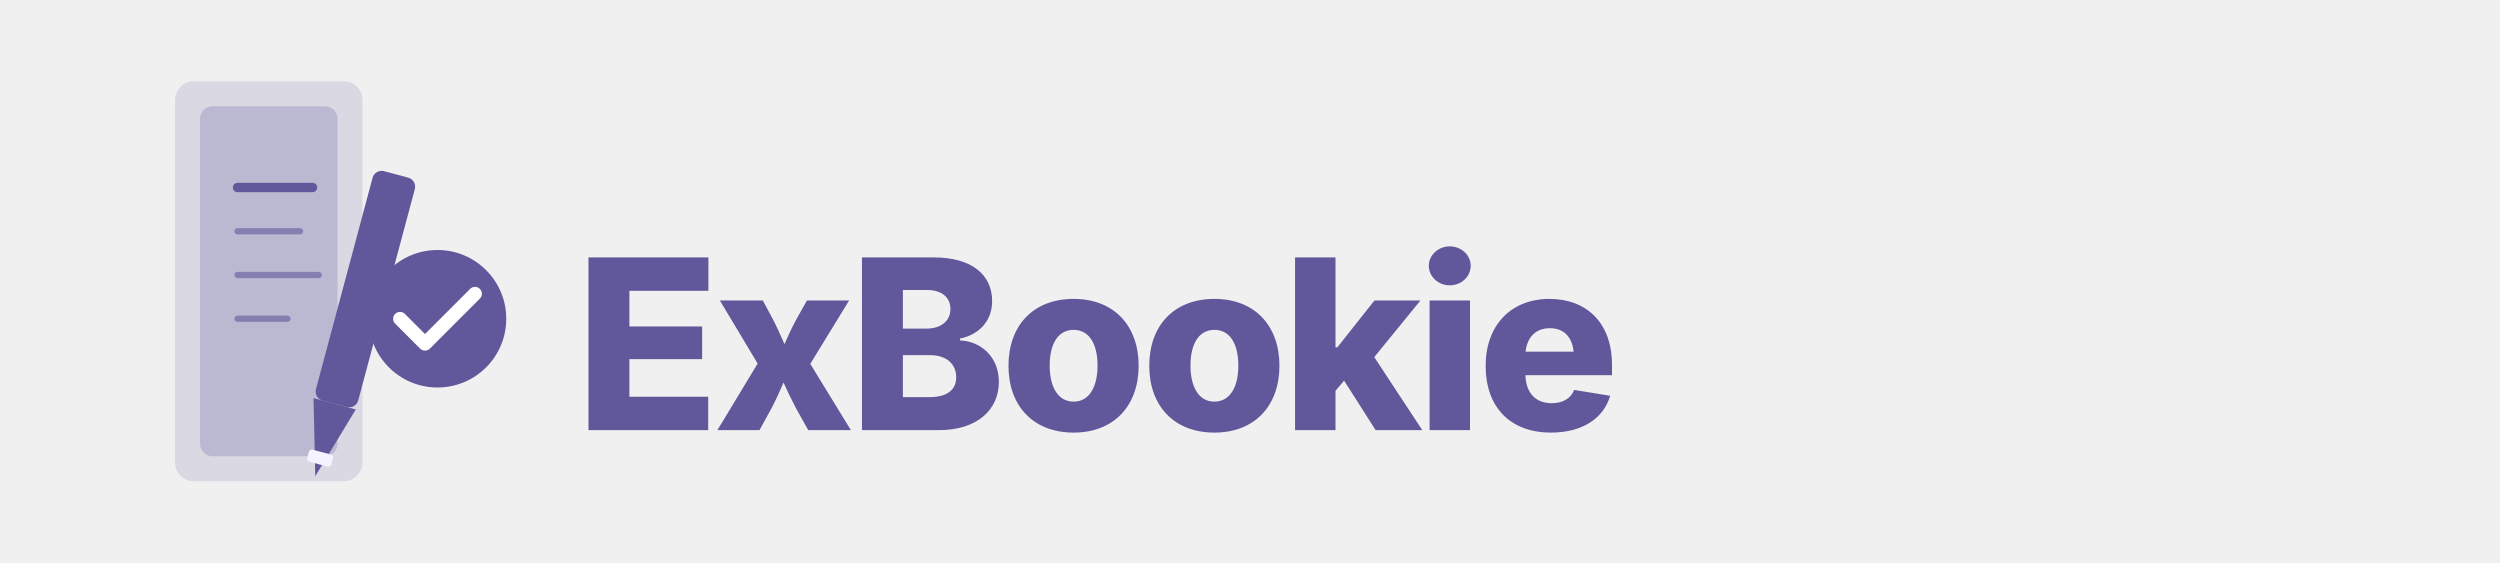
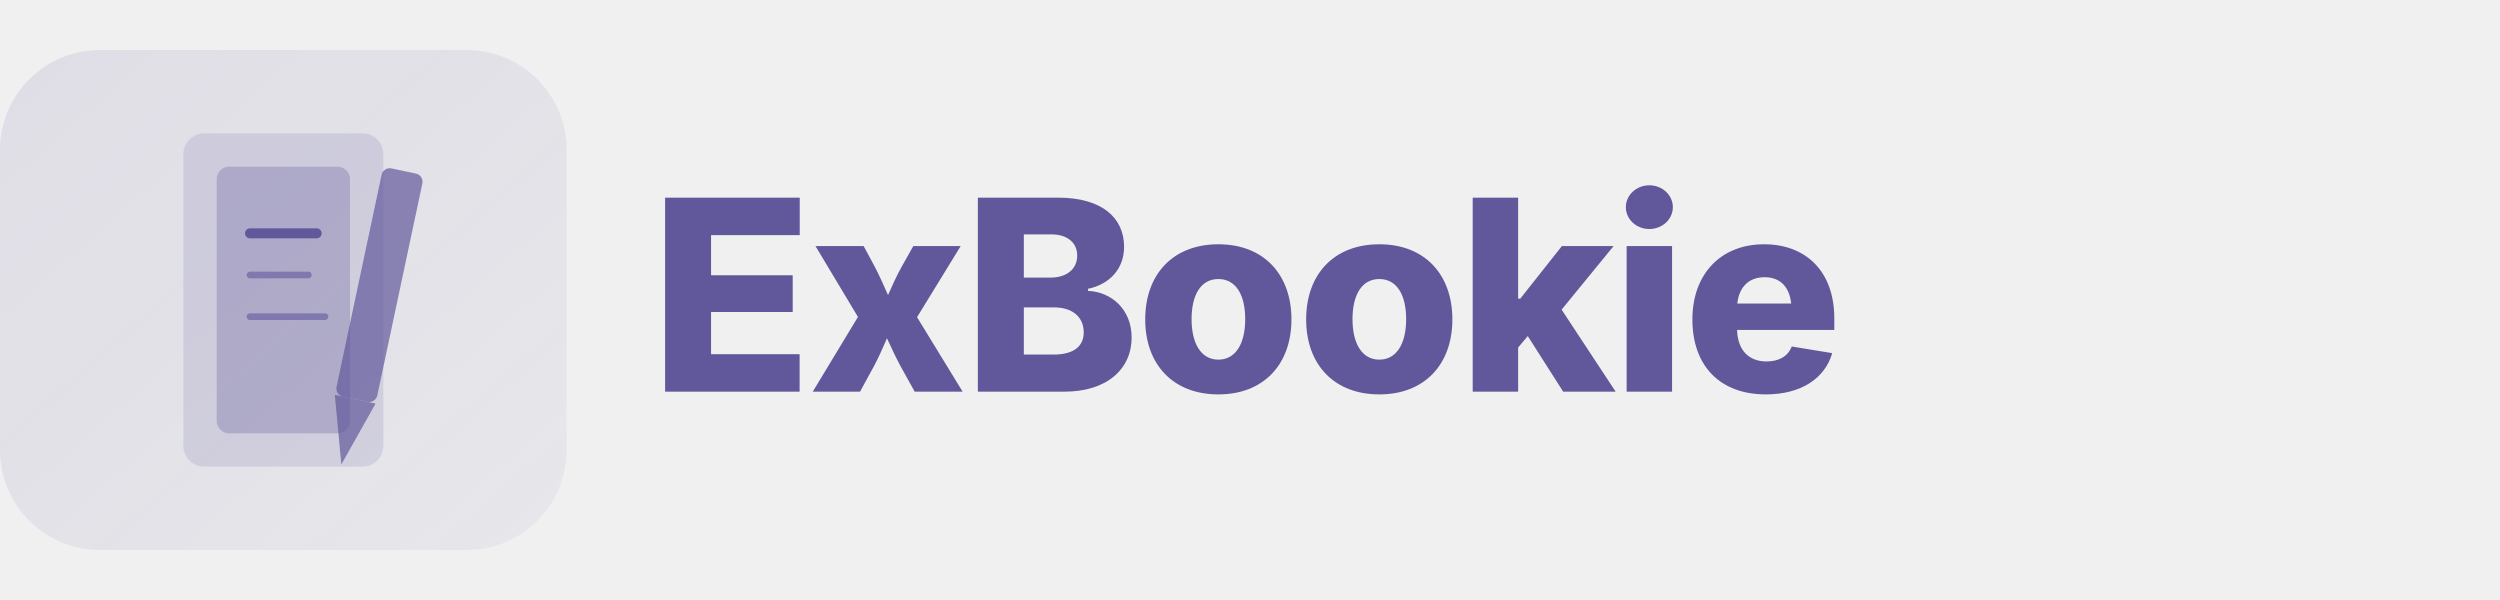
- <svg xmlns="http://www.w3.org/2000/svg" viewBox="0 0 400 90" fill="none">
-   <g transform="translate(0, 45)">
-     <g transform="translate(28, -32)">
-       <rect x="0" y="0" width="30" height="64" rx="3" fill="#61589B" opacity="0.15" />
-       <rect x="4" y="4" width="22" height="56" rx="2" fill="#61589B" opacity="0.25" />
-       <line x1="10" y1="17" x2="22" y2="17" stroke="#61589B" stroke-width="1.5" stroke-linecap="round" />
-       <line x1="10" y1="24" x2="20" y2="24" stroke="#61589B" stroke-width="1" stroke-linecap="round" opacity="0.6" />
-       <line x1="10" y1="31" x2="23" y2="31" stroke="#61589B" stroke-width="1" stroke-linecap="round" opacity="0.6" />
-       <line x1="10" y1="38" x2="18" y2="38" stroke="#61589B" stroke-width="1" stroke-linecap="round" opacity="0.6" />
-     </g>
-     <g transform="translate(60, -18) rotate(15)">
-       <rect x="0" y="0" width="7" height="38" rx="1.5" fill="#61589B" />
-       <polygon points="0,38 3.5,50 7,38" fill="#61589B" />
-       <rect x="1.5" y="46" width="4" height="2" rx="0.5" fill="#F5F3FF" />
-     </g>
-     <circle cx="70" cy="6" r="11" fill="#61589B" />
-     <path d="M64 6l4 4 8-8" stroke="#fff" stroke-width="2.2" stroke-linecap="round" stroke-linejoin="round" />
-     <text x="92" y="10" font-family="system-ui, -apple-system, sans-serif" font-size="38" font-weight="800" fill="#61589B" letter-spacing="-1" dominant-baseline="central">ExBookie</text>
+ <svg xmlns="http://www.w3.org/2000/svg" viewBox="0 0 300 72">
+   <defs>
+     <linearGradient id="bg" x1="0" y1="0" x2="1" y2="1">
+       <stop offset="0%" stop-color="#61589B" stop-opacity="0.12" />
+       <stop offset="100%" stop-color="#61589B" stop-opacity="0.06" />
+     </linearGradient>
+   </defs>
+   <rect x="0" y="6" width="68" height="60" rx="12" fill="url(#bg)" />
+   <rect x="22" y="16" width="24" height="40" rx="2.5" fill="#61589B" opacity="0.15" />
+   <rect x="26" y="20" width="16" height="32" rx="1.5" fill="#61589B" opacity="0.3" />
+   <line x1="30" y1="28" x2="38" y2="28" stroke="#61589B" stroke-width="1.2" stroke-linecap="round" />
+   <line x1="30" y1="33" x2="37" y2="33" stroke="#61589B" stroke-width="0.8" stroke-linecap="round" opacity="0.6" />
+   <line x1="30" y1="38" x2="39" y2="38" stroke="#61589B" stroke-width="0.8" stroke-linecap="round" opacity="0.6" />
+   <g transform="translate(46, 20) rotate(12)">
+     <rect x="0" y="0" width="5" height="28" rx="1" fill="#61589B" opacity="0.7" />
+     <polygon points="0,28 2.5,36 5,28" fill="#61589B" opacity="0.7" />
  </g>
+   <text x="78" y="47" font-family="system-ui,-apple-system,sans-serif" font-size="32" font-weight="800" fill="#61589B" letter-spacing="-0.5">ExBookie</text>
</svg>
